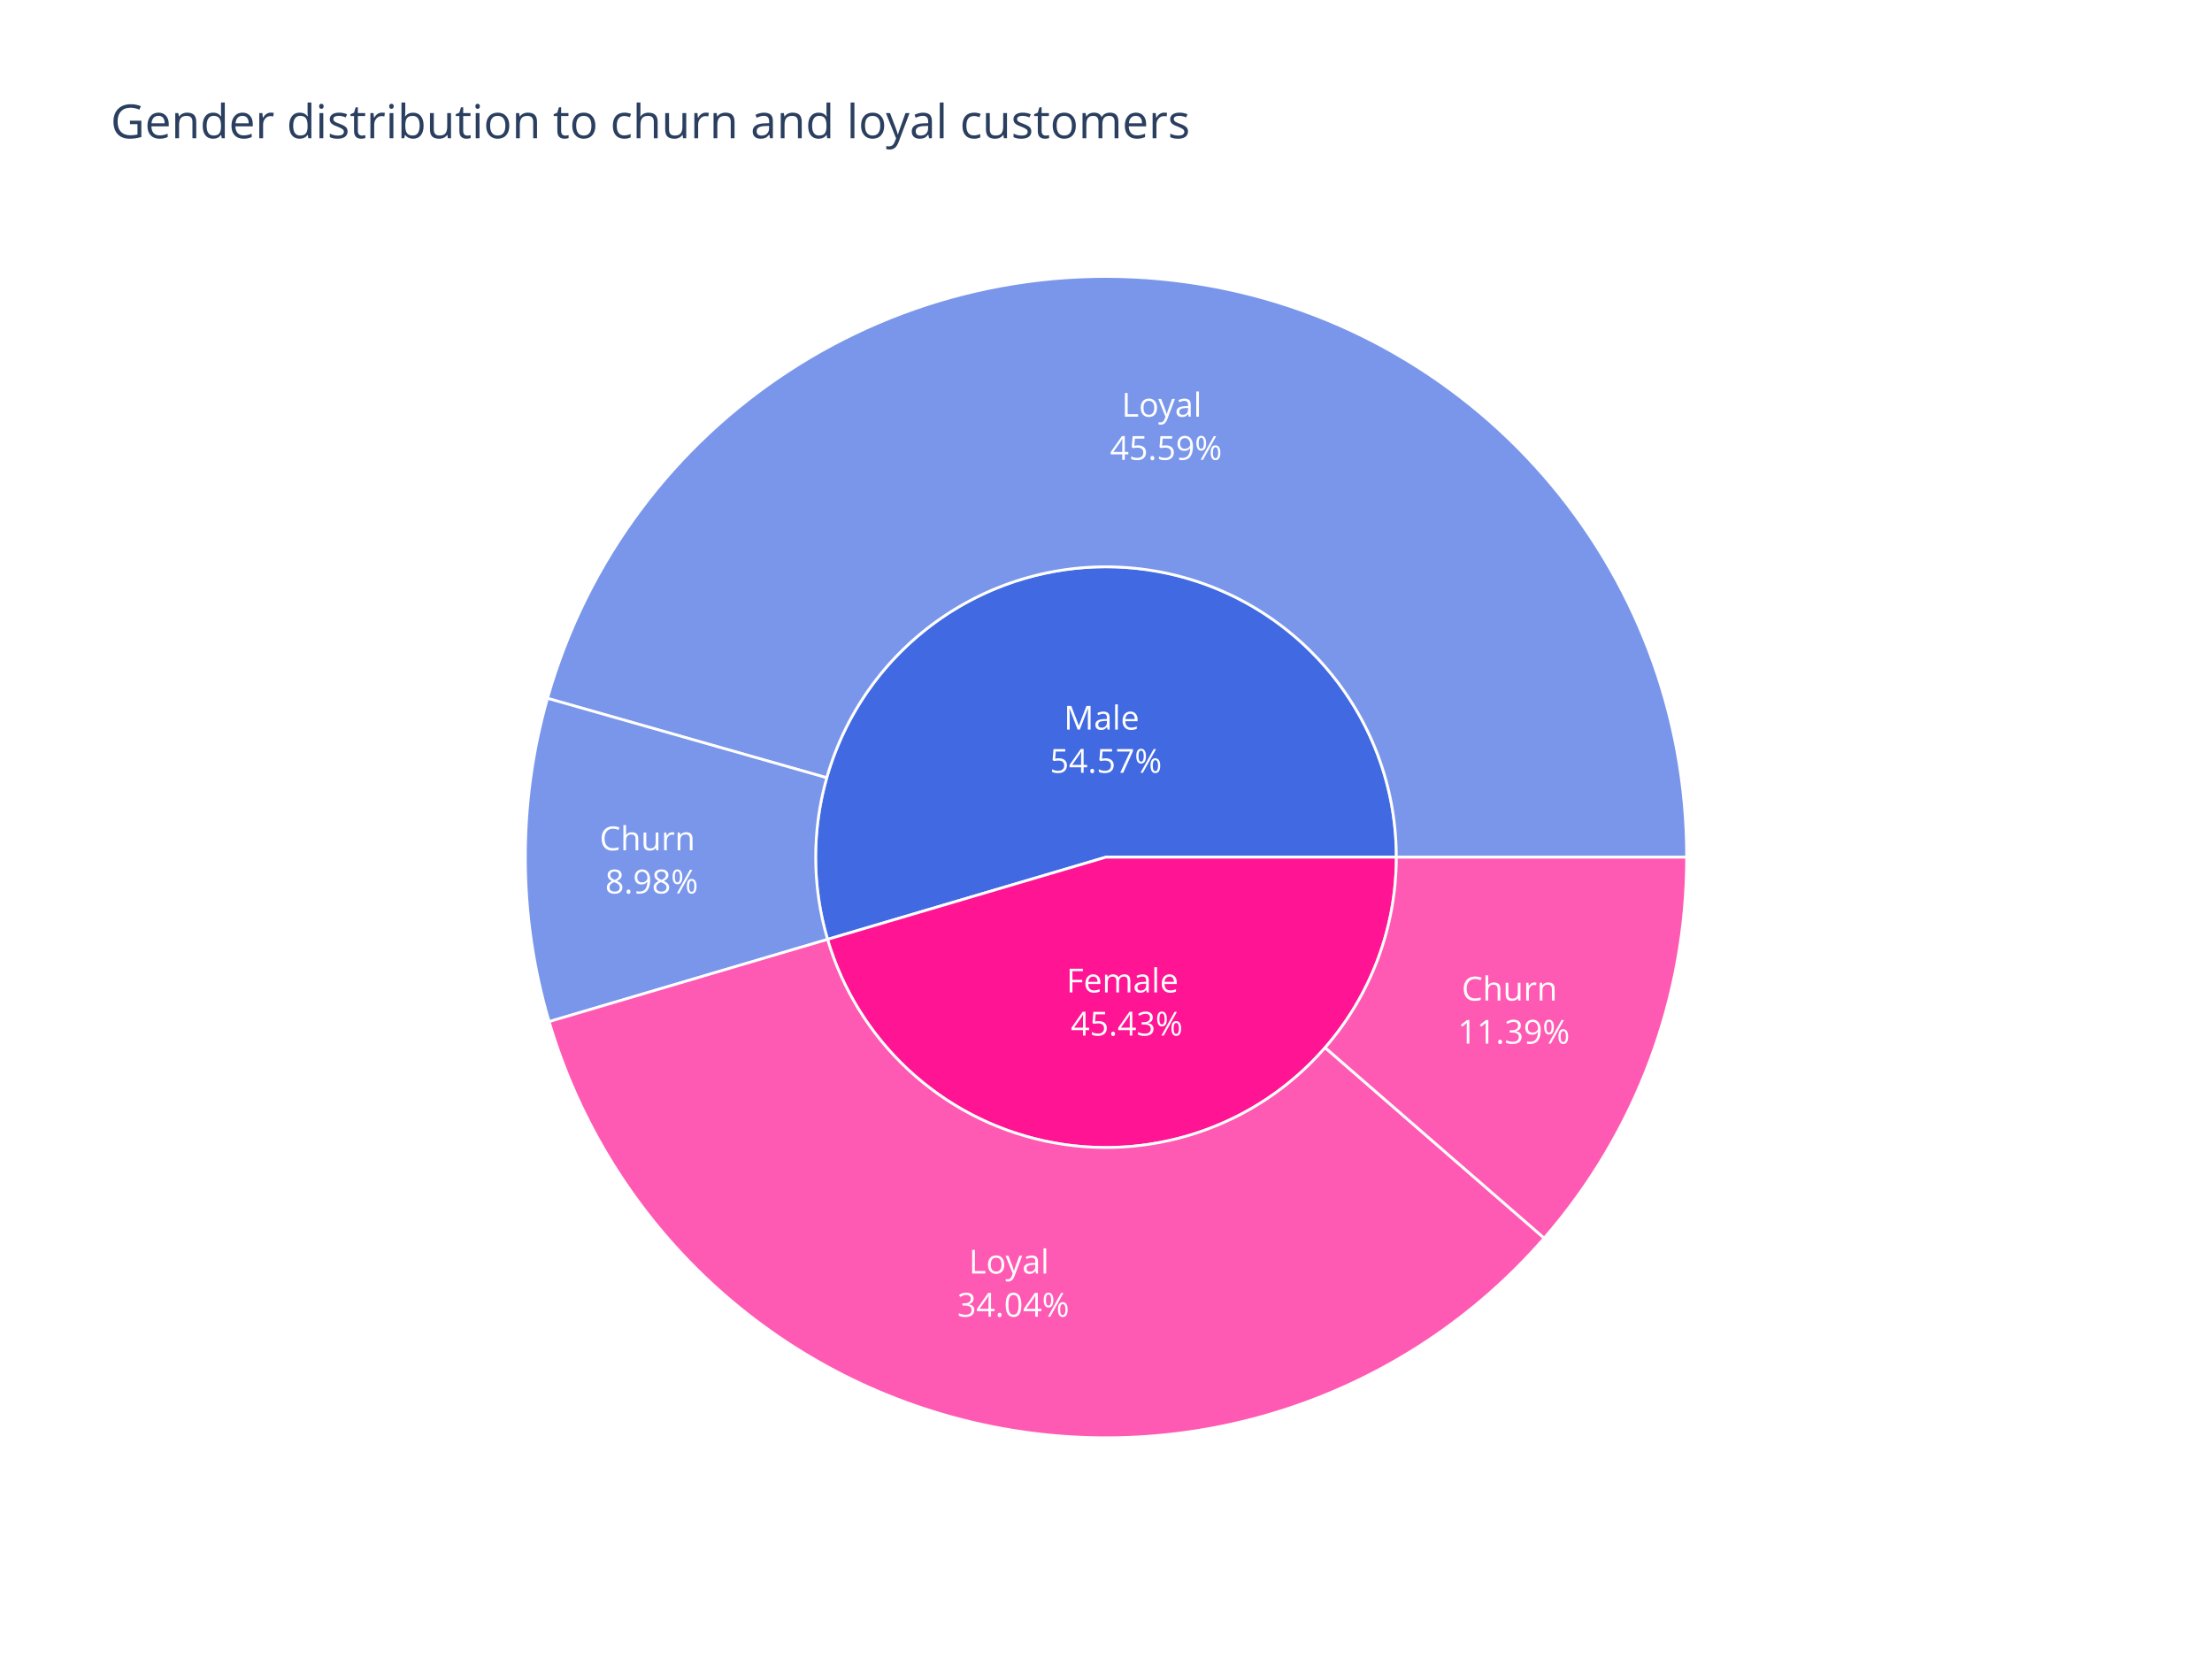
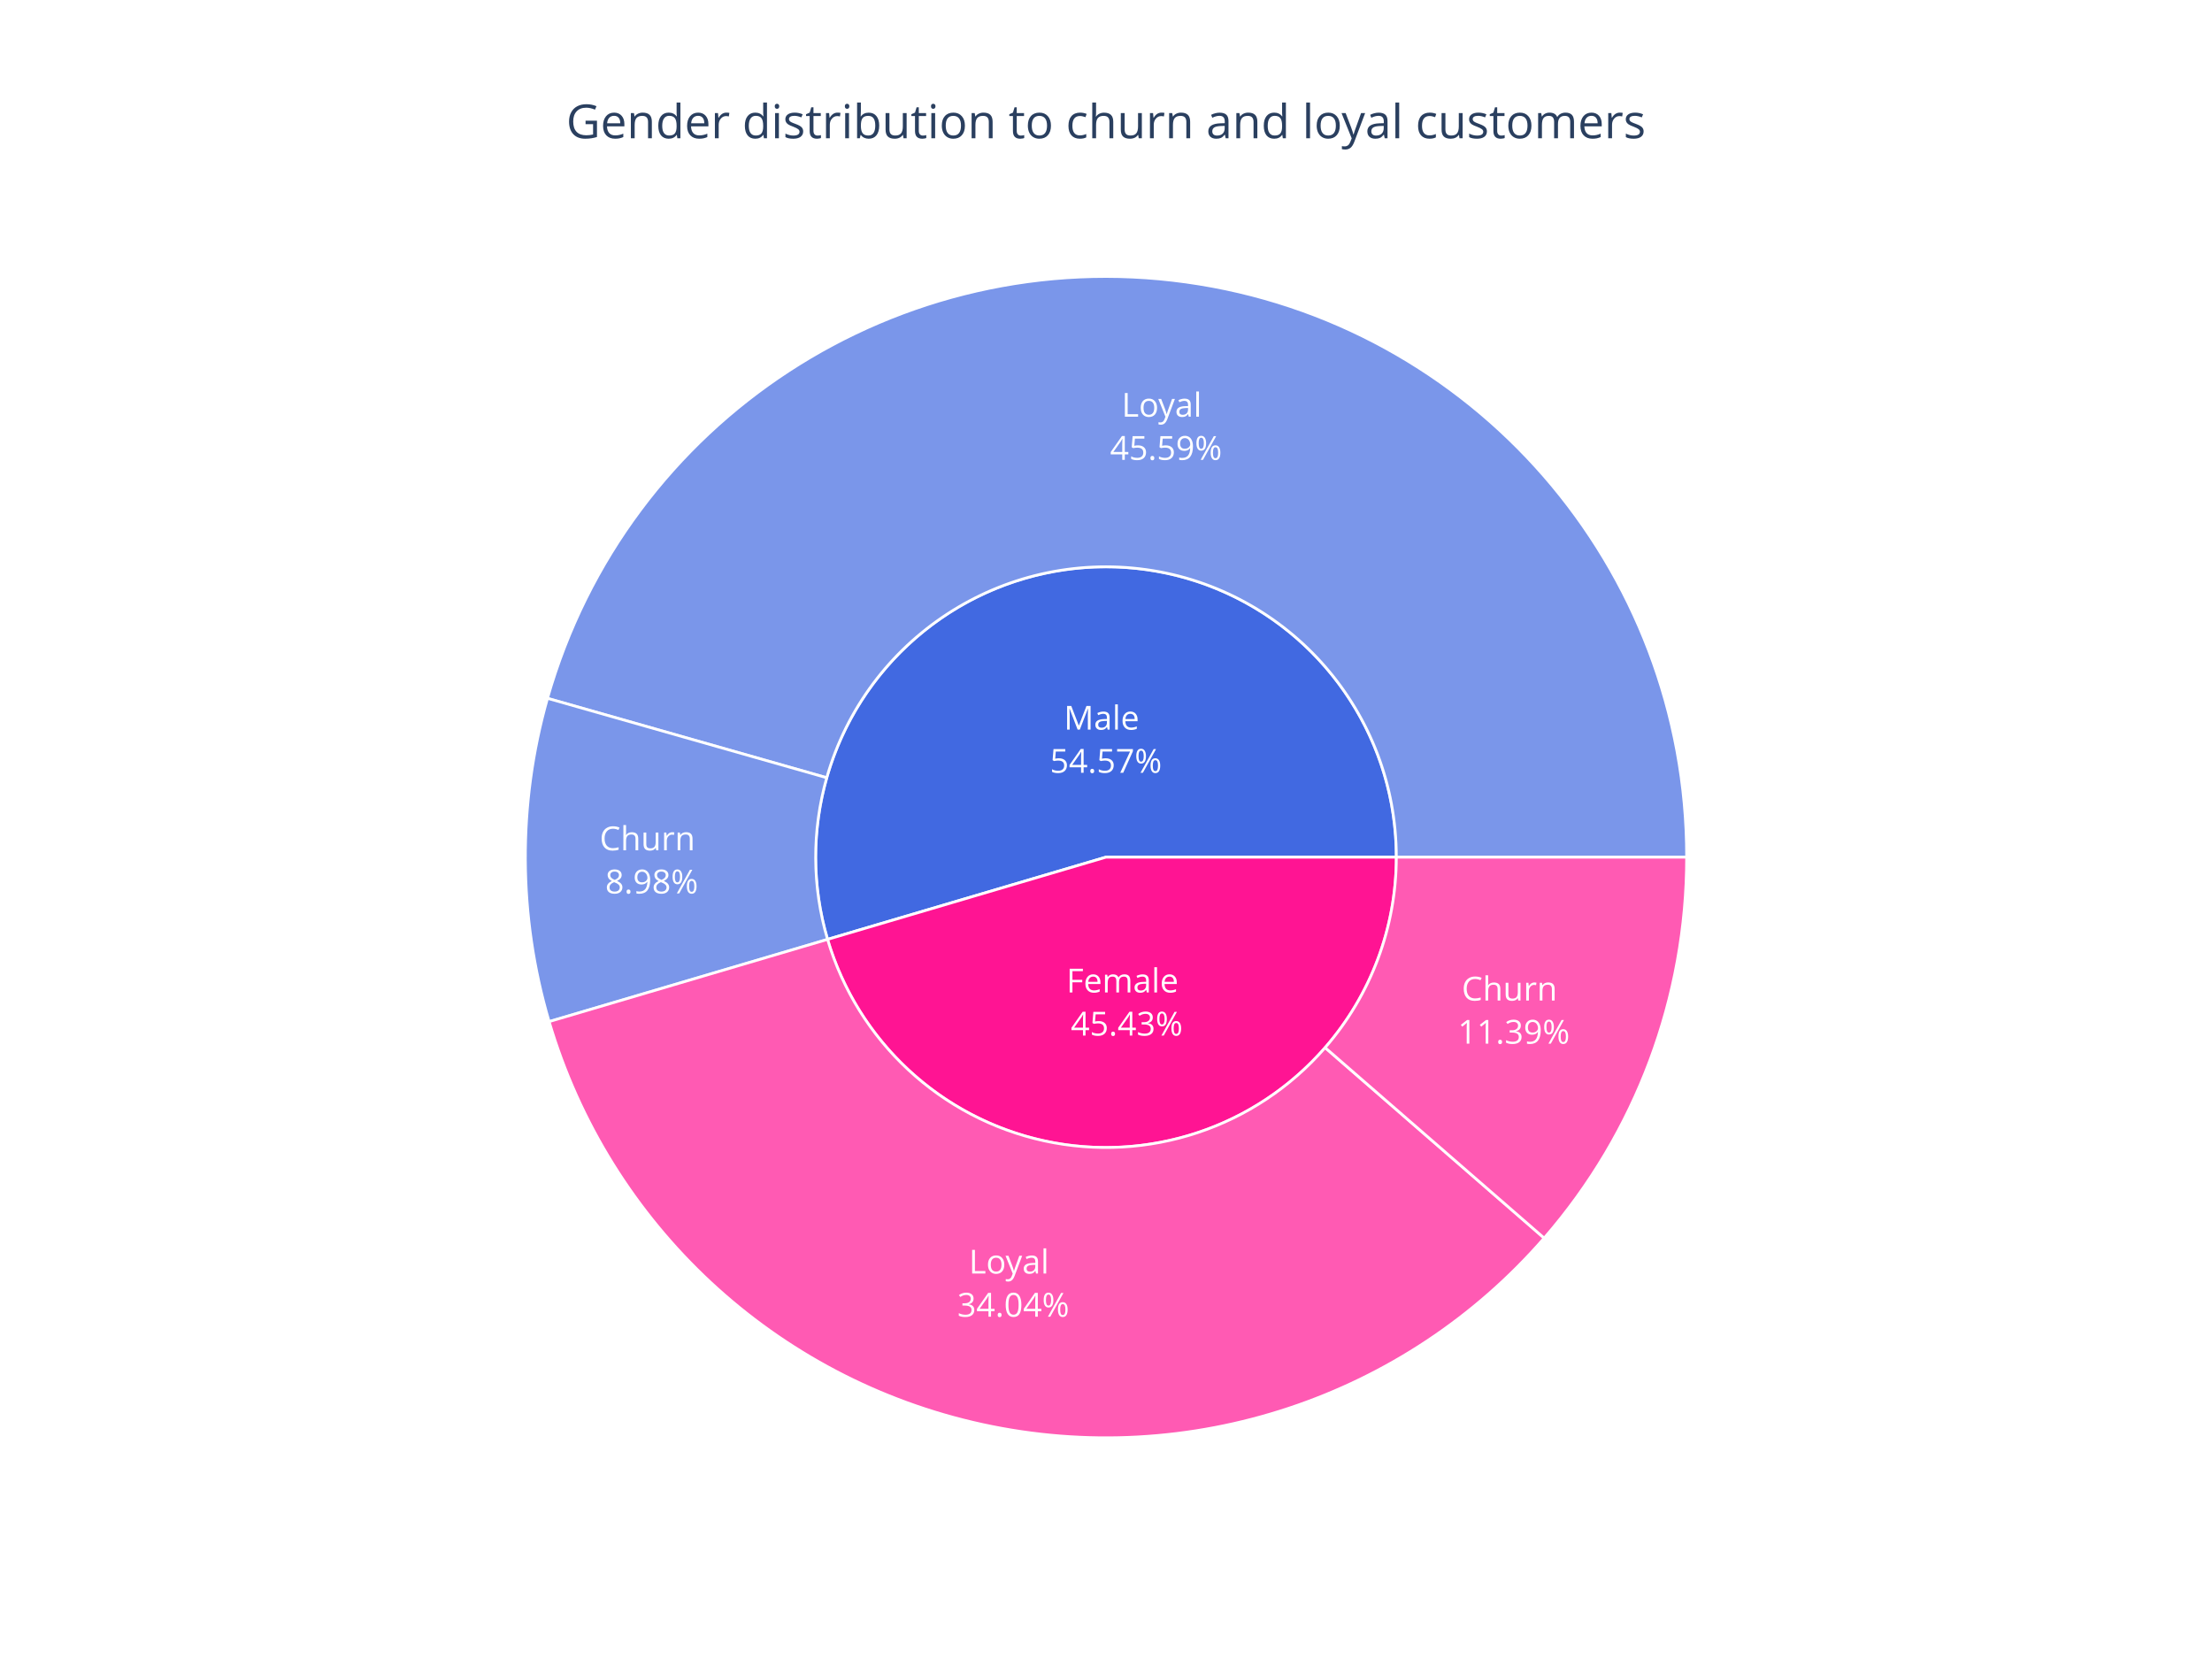
<svg xmlns="http://www.w3.org/2000/svg" class="main-svg" width="800" height="600" style="" viewBox="0 0 800 600">
  <rect x="0" y="0" width="800" height="600" style="fill: rgb(255, 255, 255); fill-opacity: 1;" />
-   <defs id="defs-bdec71">
+   <defs id="defs-b2cb4e">
    <g class="clips" />
    <g class="gradients" />
    <g class="patterns" />
  </defs>
  <g class="bglayer" />
  <g class="layer-below">
    <g class="imagelayer" />
    <g class="shapelayer" />
  </g>
  <g class="cartesianlayer" />
  <g class="polarlayer" />
  <g class="smithlayer" />
  <g class="ternarylayer" />
  <g class="geolayer" />
  <g class="funnelarealayer" />
  <g class="pielayer" />
  <g class="iciclelayer" />
  <g class="treemaplayer" />
  <g class="sunburstlayer">
    <g class="trace sunburst" stroke-linejoin="round" style="opacity: 1;">
      <g class="slice cursor-pointer">
        <path class="surface" d="M400,310L505,310A105,105 0,1,0 299.299,339.737L400,310A0,0 0,1,1 400,310Z" style="pointer-events: none; stroke-width: 1; fill: rgb(65, 105, 225); fill-opacity: 1; stroke: rgb(255, 255, 255); stroke-opacity: 1;" />
        <g class="slicetext">
          <text data-notex="1" class="slicetext" text-anchor="middle" x="0" y="0" style="font-family: 'Open Sans', verdana, arial, sans-serif; font-size: 12px; fill: rgb(255, 255, 255); fill-opacity: 1; white-space: pre;" transform="translate(399.9609,263.8768)">
            <tspan class="line" dy="0em" x="0" y="0">Male</tspan>
            <tspan class="line" dy="1.3em" x="0" y="0">54.57%</tspan>
          </text>
        </g>
      </g>
      <g class="slice cursor-pointer">
        <path class="surface" d="M400,310L299.299,339.737A105,105 0,0,0 505,310L400,310A0,0 0,0,1 400,310Z" style="pointer-events: none; stroke-width: 1; fill: rgb(255, 20, 147); fill-opacity: 1; stroke: rgb(255, 255, 255); stroke-opacity: 1;" />
        <g class="slicetext">
          <text data-notex="1" class="slicetext" text-anchor="middle" x="0" y="0" style="font-family: 'Open Sans', verdana, arial, sans-serif; font-size: 12px; fill: rgb(255, 255, 255); fill-opacity: 1; white-space: pre;" transform="translate(407.5114,358.9238)">
            <tspan class="line" dy="0em" x="0" y="0">Female</tspan>
            <tspan class="line" dy="1.3em" x="0" y="0">45.43%</tspan>
          </text>
        </g>
      </g>
      <g class="slice">
        <path class="surface" d="M505,310L610,310A210,210 0,0,0 198.01,252.553L299.005,281.277A105,105 0,0,1 505,310Z" style="pointer-events: none; stroke-width: 1; fill: rgb(65, 105, 225); fill-opacity: 1; stroke: rgb(255, 255, 255); stroke-opacity: 1; opacity: 0.7;" />
        <g class="slicetext">
          <text data-notex="1" class="slicetext" text-anchor="middle" x="0" y="0" style="font-family: 'Open Sans', verdana, arial, sans-serif; font-size: 12px; fill: rgb(255, 255, 255); fill-opacity: 1; white-space: pre;" transform="translate(421.7119,150.7045)">
            <tspan class="line" dy="0em" x="0" y="0">Loyal</tspan>
            <tspan class="line" dy="1.3em" x="0" y="0">45.59%</tspan>
          </text>
        </g>
      </g>
      <g class="slice">
        <path class="surface" d="M299.005,281.277L198.01,252.553A210,210 0,0,0 198.598,369.475L299.299,339.737A105,105 0,0,1 299.005,281.277Z" style="pointer-events: none; stroke-width: 1; fill: rgb(65, 105, 225); fill-opacity: 1; stroke: rgb(255, 255, 255); stroke-opacity: 1; opacity: 0.7;" />
        <g class="slicetext">
          <text data-notex="1" class="slicetext" text-anchor="middle" x="0" y="0" style="font-family: 'Open Sans', verdana, arial, sans-serif; font-size: 12px; fill: rgb(255, 255, 255); fill-opacity: 1; white-space: pre;" transform="translate(235.6936,307.521)">
            <tspan class="line" dy="0em" x="0" y="0">Churn</tspan>
            <tspan class="line" dy="1.3em" x="0" y="0">8.98%</tspan>
          </text>
        </g>
      </g>
      <g class="slice">
        <path class="surface" d="M299.299,339.737L198.598,369.475A210,210 0,0,0 558.479,447.783L479.24,378.892A105,105 0,0,1 299.299,339.737Z" style="pointer-events: none; stroke-width: 1; fill: rgb(255, 20, 147); fill-opacity: 1; stroke: rgb(255, 255, 255); stroke-opacity: 1; opacity: 0.7;" />
        <g class="slicetext">
          <text data-notex="1" class="slicetext" text-anchor="middle" x="0" y="0" style="font-family: 'Open Sans', verdana, arial, sans-serif; font-size: 12px; fill: rgb(255, 255, 255); fill-opacity: 1; white-space: pre;" transform="translate(366.4731,460.594)">
            <tspan class="line" dy="0em" x="0" y="0">Loyal</tspan>
            <tspan class="line" dy="1.3em" x="0" y="0">34.04%</tspan>
          </text>
        </g>
      </g>
      <g class="slice">
        <path class="surface" d="M479.24,378.892L558.479,447.783A210,210 0,0,0 610,310L505,310A105,105 0,0,1 479.24,378.892Z" style="pointer-events: none; stroke-width: 1; fill: rgb(255, 20, 147); fill-opacity: 1; stroke: rgb(255, 255, 255); stroke-opacity: 1; opacity: 0.7;" />
        <g class="slicetext">
          <text data-notex="1" class="slicetext" text-anchor="middle" x="0" y="0" style="font-family: 'Open Sans', verdana, arial, sans-serif; font-size: 12px; fill: rgb(255, 255, 255); fill-opacity: 1; white-space: pre;" transform="translate(547.4849,361.8581)">
            <tspan class="line" dy="0em" x="0" y="0">Churn</tspan>
            <tspan class="line" dy="1.3em" x="0" y="0">11.39%</tspan>
          </text>
        </g>
      </g>
    </g>
  </g>
  <g class="glimages" />
-   <defs id="topdefs-bdec71">
+   <defs id="topdefs-b2cb4e">
    <g class="clips" />
  </defs>
  <g class="layer-above">
    <g class="imagelayer" />
    <g class="shapelayer" />
  </g>
  <g class="infolayer">
    <g class="g-gtitle">
-       <text class="gtitle" x="40" y="50" text-anchor="start" dy="0em" style="font-family: 'Open Sans', verdana, arial, sans-serif; font-size: 17px; fill: rgb(42, 63, 95); opacity: 1; font-weight: normal; white-space: pre;">Gender distribution to churn and loyal customers</text>
+       <text class="gtitle" x="400" y="50" text-anchor="middle" dy="0em" style="font-family: 'Open Sans', verdana, arial, sans-serif; font-size: 17px; fill: rgb(42, 63, 95); opacity: 1; font-weight: normal; white-space: pre;">Gender distribution to churn and loyal customers</text>
    </g>
  </g>
</svg>
